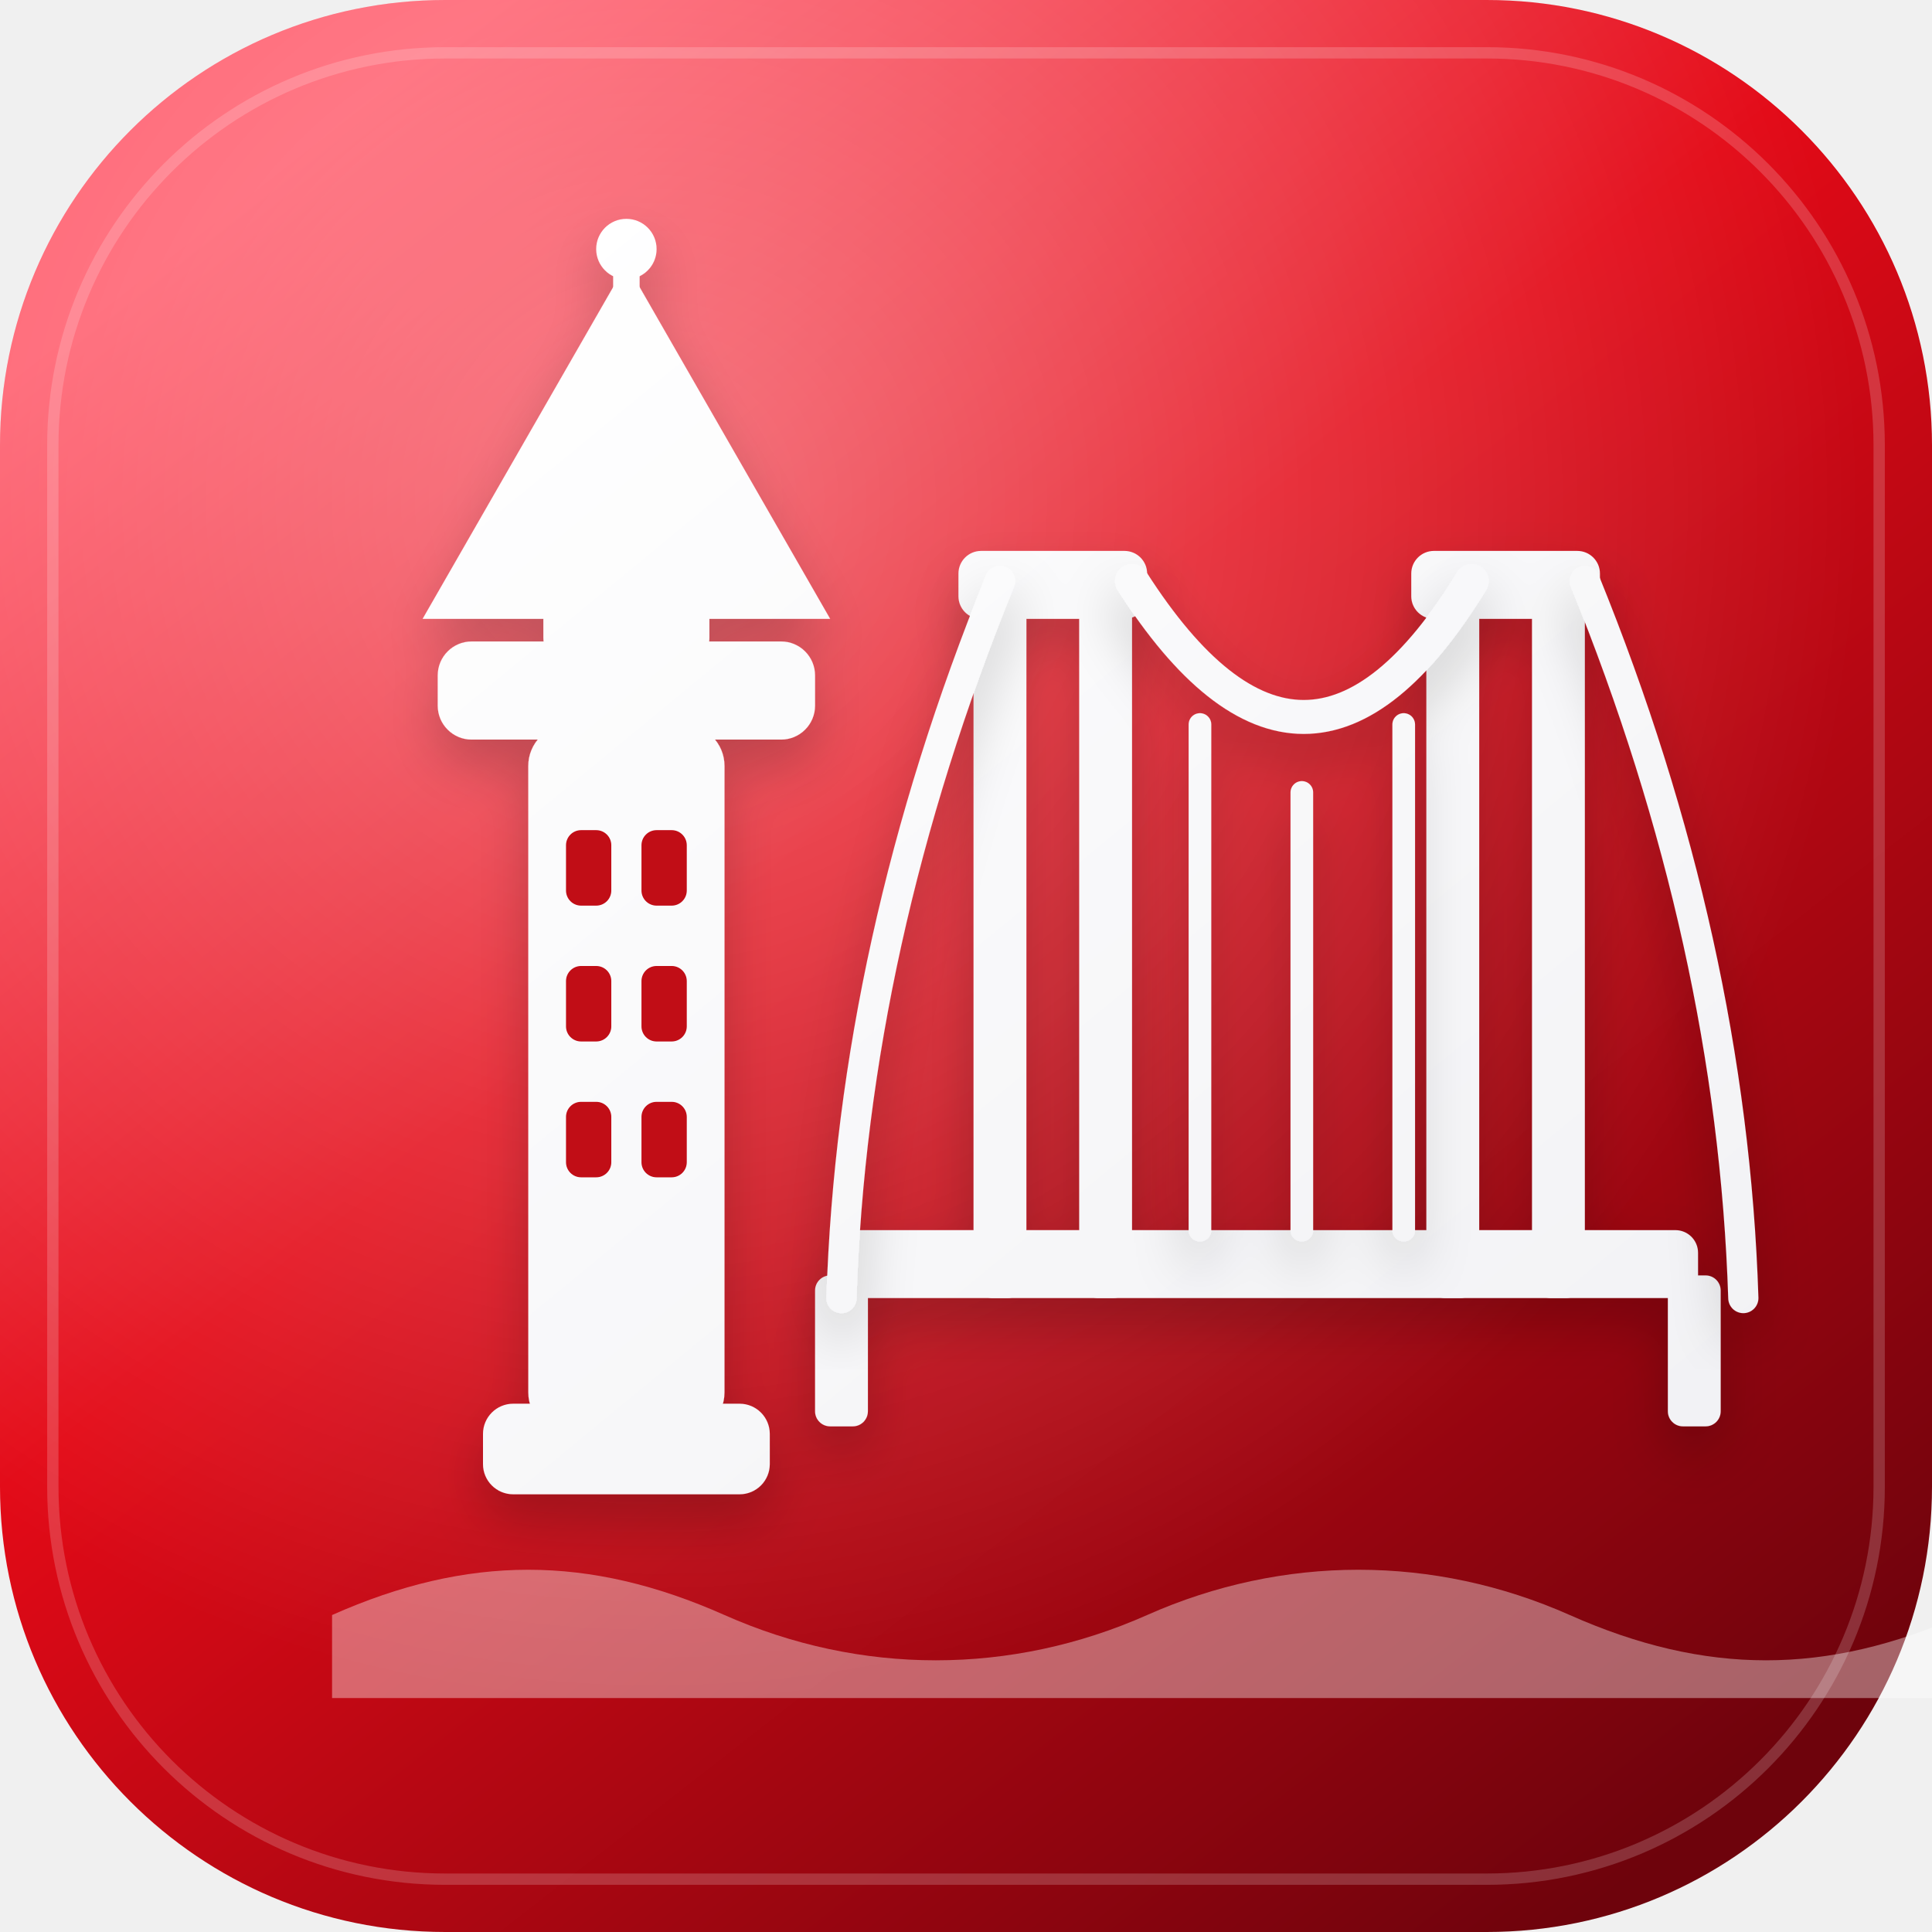
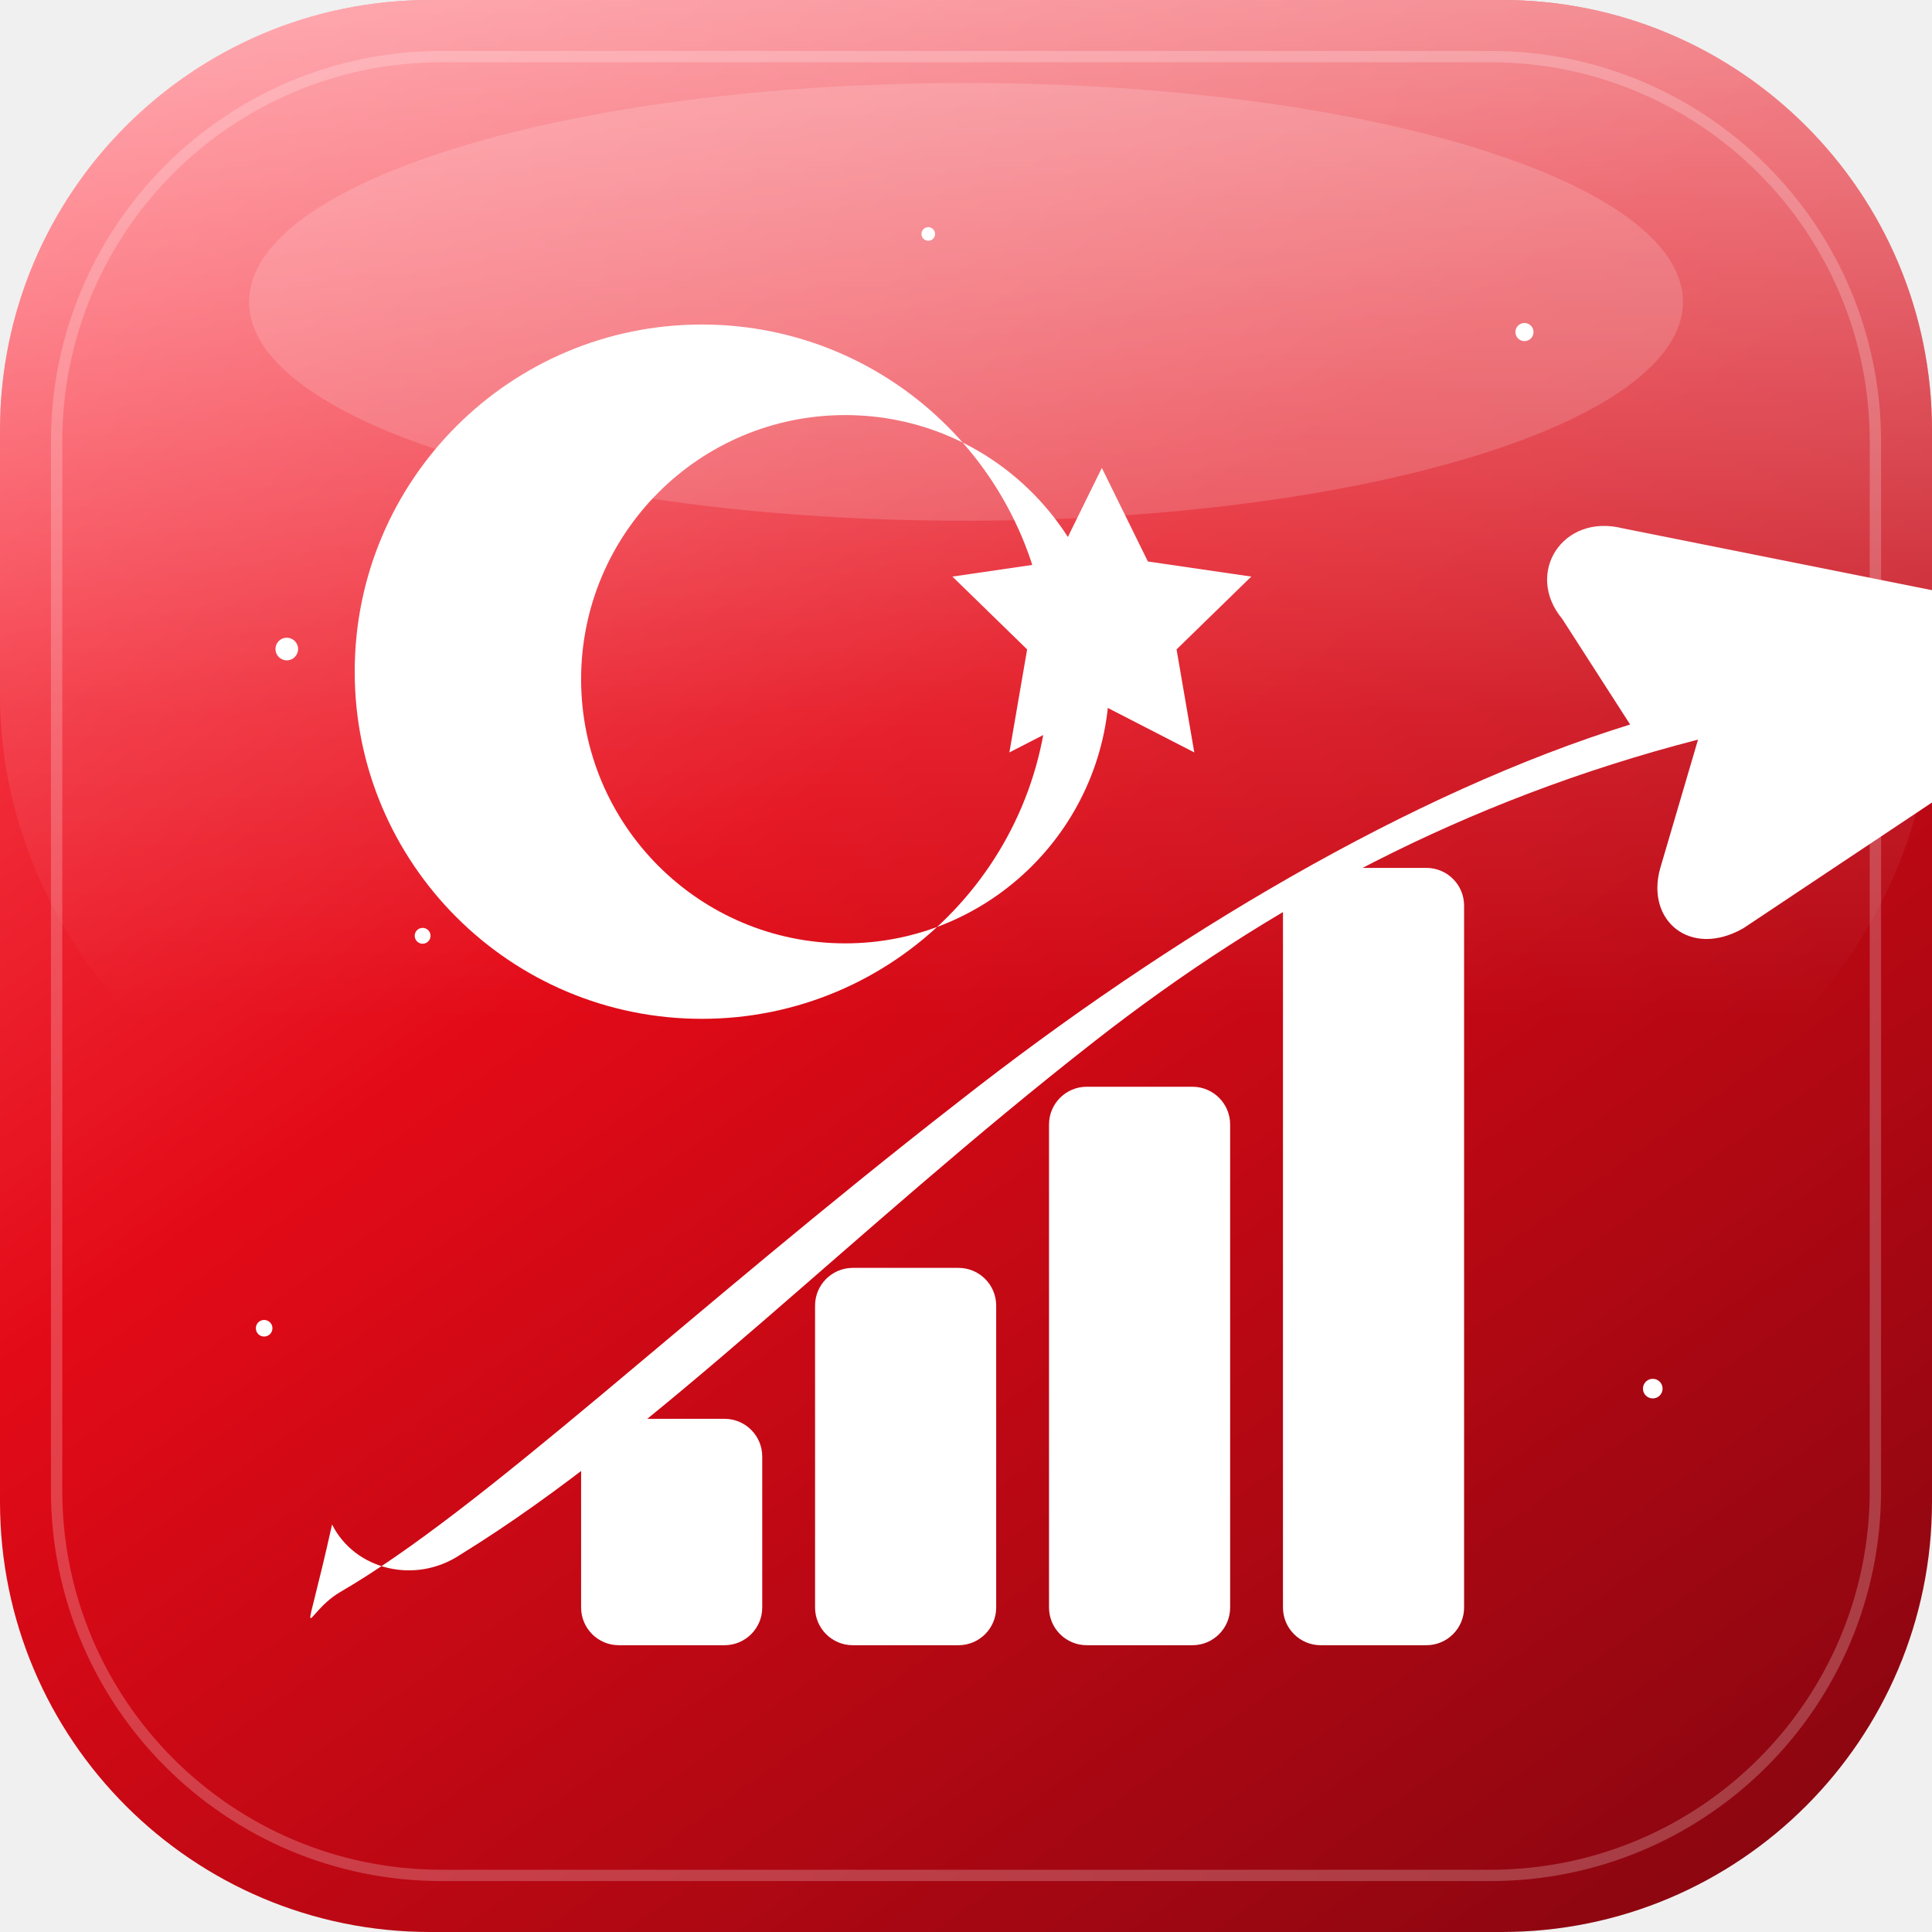
- <svg xmlns="http://www.w3.org/2000/svg" viewBox="0 0 512 512" fill="none" role="img" aria-label="SMM Turk — Istanbul">
+ <svg xmlns="http://www.w3.org/2000/svg" viewBox="0 0 512 512" fill="none" role="img" aria-label="SMM Turk">
  <defs>
-     <linearGradient id="st-bg" x1="84" y1="36" x2="440" y2="492" gradientUnits="userSpaceOnUse">
-       <stop offset="0%" stop-color="#FF5566" />
+     <linearGradient id="st-bg" x1="70" y1="0" x2="440" y2="520" gradientUnits="userSpaceOnUse">
+       <stop offset="0%" stop-color="#FF4A58" />
      <stop offset="40%" stop-color="#E30A17" />
-       <stop offset="100%" stop-color="#6E030C" />
+       <stop offset="100%" stop-color="#8A0610" />
    </linearGradient>
-     <radialGradient id="st-glow" cx="34%" cy="26%" r="62%">
-       <stop offset="0%" stop-color="#FFFFFF" stop-opacity="0.34" />
+     <linearGradient id="st-gloss" x1="256" y1="0" x2="256" y2="270" gradientUnits="userSpaceOnUse">
+       <stop offset="0%" stop-color="#FFFFFF" stop-opacity="0.52" />
+       <stop offset="70%" stop-color="#FFFFFF" stop-opacity="0.10" />
      <stop offset="100%" stop-color="#FFFFFF" stop-opacity="0" />
-     </radialGradient>
-     <linearGradient id="st-mark" x1="120" y1="80" x2="400" y2="420" gradientUnits="userSpaceOnUse">
-       <stop offset="0%" stop-color="#FFFFFF" />
-       <stop offset="100%" stop-color="#F2F2F5" />
    </linearGradient>
-     <filter id="st-soft" x="-10%" y="-10%" width="120%" height="120%">
-       <feDropShadow dx="0" dy="7" stdDeviation="7" flood-color="#000000" flood-opacity="0.2" />
-     </filter>
  </defs>
-   <rect width="512" height="512" rx="118" fill="url(#st-bg)" />
-   <rect width="512" height="512" rx="118" fill="url(#st-glow)" />
-   <rect x="14" y="14" width="484" height="484" rx="104" stroke="#FFFFFF" stroke-opacity="0.18" stroke-width="3" />
-   <g fill="url(#st-mark)" filter="url(#st-soft)">
-     <circle cx="166" cy="66" r="8" />
-     <rect x="162.5" y="66" width="7" height="32" rx="3.5" />
-     <path d="M112 164L166 70L220 164Z" />
-     <rect x="144" y="152" width="44" height="24" rx="7" />
-     <rect x="116" y="170" width="100" height="26" rx="9" />
-     <rect x="140" y="192" width="52" height="188" rx="11" />
-     <rect x="150" y="220" width="12" height="20" rx="4" fill="#C10814" />
-     <rect x="170" y="220" width="12" height="20" rx="4" fill="#C10814" />
-     <rect x="150" y="256" width="12" height="20" rx="4" fill="#C10814" />
-     <rect x="170" y="256" width="12" height="20" rx="4" fill="#C10814" />
-     <rect x="150" y="292" width="12" height="20" rx="4" fill="#C10814" />
-     <rect x="170" y="292" width="12" height="20" rx="4" fill="#C10814" />
-     <rect x="128" y="372" width="76" height="24" rx="8" />
-     <rect x="258" y="158" width="14" height="186" rx="5" />
-     <rect x="286" y="158" width="14" height="186" rx="5" />
-     <rect x="254" y="146" width="50" height="18" rx="6" />
-     <rect x="378" y="158" width="14" height="186" rx="5" />
-     <rect x="406" y="158" width="14" height="186" rx="5" />
-     <rect x="374" y="146" width="50" height="18" rx="6" />
-     <rect x="222" y="326" width="228" height="18" rx="6" />
-     <rect x="216" y="338" width="14" height="40" rx="4" />
-     <rect x="442" y="338" width="14" height="40" rx="4" />
+   <rect width="512" height="512" rx="114" fill="url(#st-bg)" />
+   <path fill="url(#st-gloss)" d="M0 114C0 51 51 0 114 0h284c63 0 114 51 114 114v70c0 86-92 162-256 162S0 270 0 184V114z" />
+   <ellipse cx="256" cy="80" rx="190" ry="58" fill="#FFFFFF" fill-opacity="0.16" />
+   <rect x="15" y="15" width="482" height="482" rx="102" stroke="#FFFFFF" stroke-opacity="0.22" stroke-width="3" />
+   <g fill="#FFFFFF">
+     <circle cx="76" cy="172" r="3" />
+     <circle cx="112" cy="248" r="2.1" />
+     <circle cx="246" cy="62" r="1.8" />
+     <circle cx="404" cy="88" r="2.4" />
+     <circle cx="456" cy="208" r="2" />
+     <circle cx="70" cy="352" r="2.2" />
+     <circle cx="438" cy="368" r="2.6" />
+     <circle cx="188" cy="430" r="1.7" />
  </g>
-   <g fill="none" stroke="url(#st-mark)" stroke-linecap="round" filter="url(#st-soft)">
-     <path d="M265 154Q226 250 223 344" stroke-width="8" />
-     <path d="M300 154Q346 226 390 154" stroke-width="9" />
-     <path d="M420 154Q459 250 462 344" stroke-width="8" />
-     <path d="M318 192v134" stroke-width="6" />
-     <path d="M345 210v116" stroke-width="6" />
-     <path d="M372 192v134" stroke-width="6" />
+   <g fill="#FFFFFF">
+     <path fill-rule="evenodd" d="M186 86a92 92 0 1 0 0 184 92 92 0 1 0 0-184zm38 24a70 70 0 1 0 0 140 70 70 0 1 0 0-140z" />
+     <path d="M292 124l12.2 24.8 27.4 4-19.8 19.3 4.7 27.3L292 186.8l-24.5 12.6 4.7-27.3-19.8-19.3 27.4-4z" />
+     <rect x="154" y="376" width="48" height="60" rx="10" />
+     <rect x="216" y="336" width="48" height="100" rx="10" />
+     <rect x="278" y="288" width="48" height="148" rx="10" />
+     <rect x="340" y="230" width="48" height="206" rx="10" />
+     <path d="M88 404c6 12 22 16 34 8 52-32 104-86 168-136 46-36 98-64 160-80l-10 34c-4 14 8 24 22 16l72-48c14-10 12-34-4-38L430 140c-16-4-26 12-16 24l18 28C374 210 310 248 254 292 182 348 128 400 90 422c-10 6-10 18-2-18z" />
  </g>
-   <path fill="#FFFFFF" fill-opacity="0.38" d="M88 428c36-16 68-16 104 0s76 16 112 0 76-16 112 0 68 16 104 0v22H88v-22z" />
</svg>
